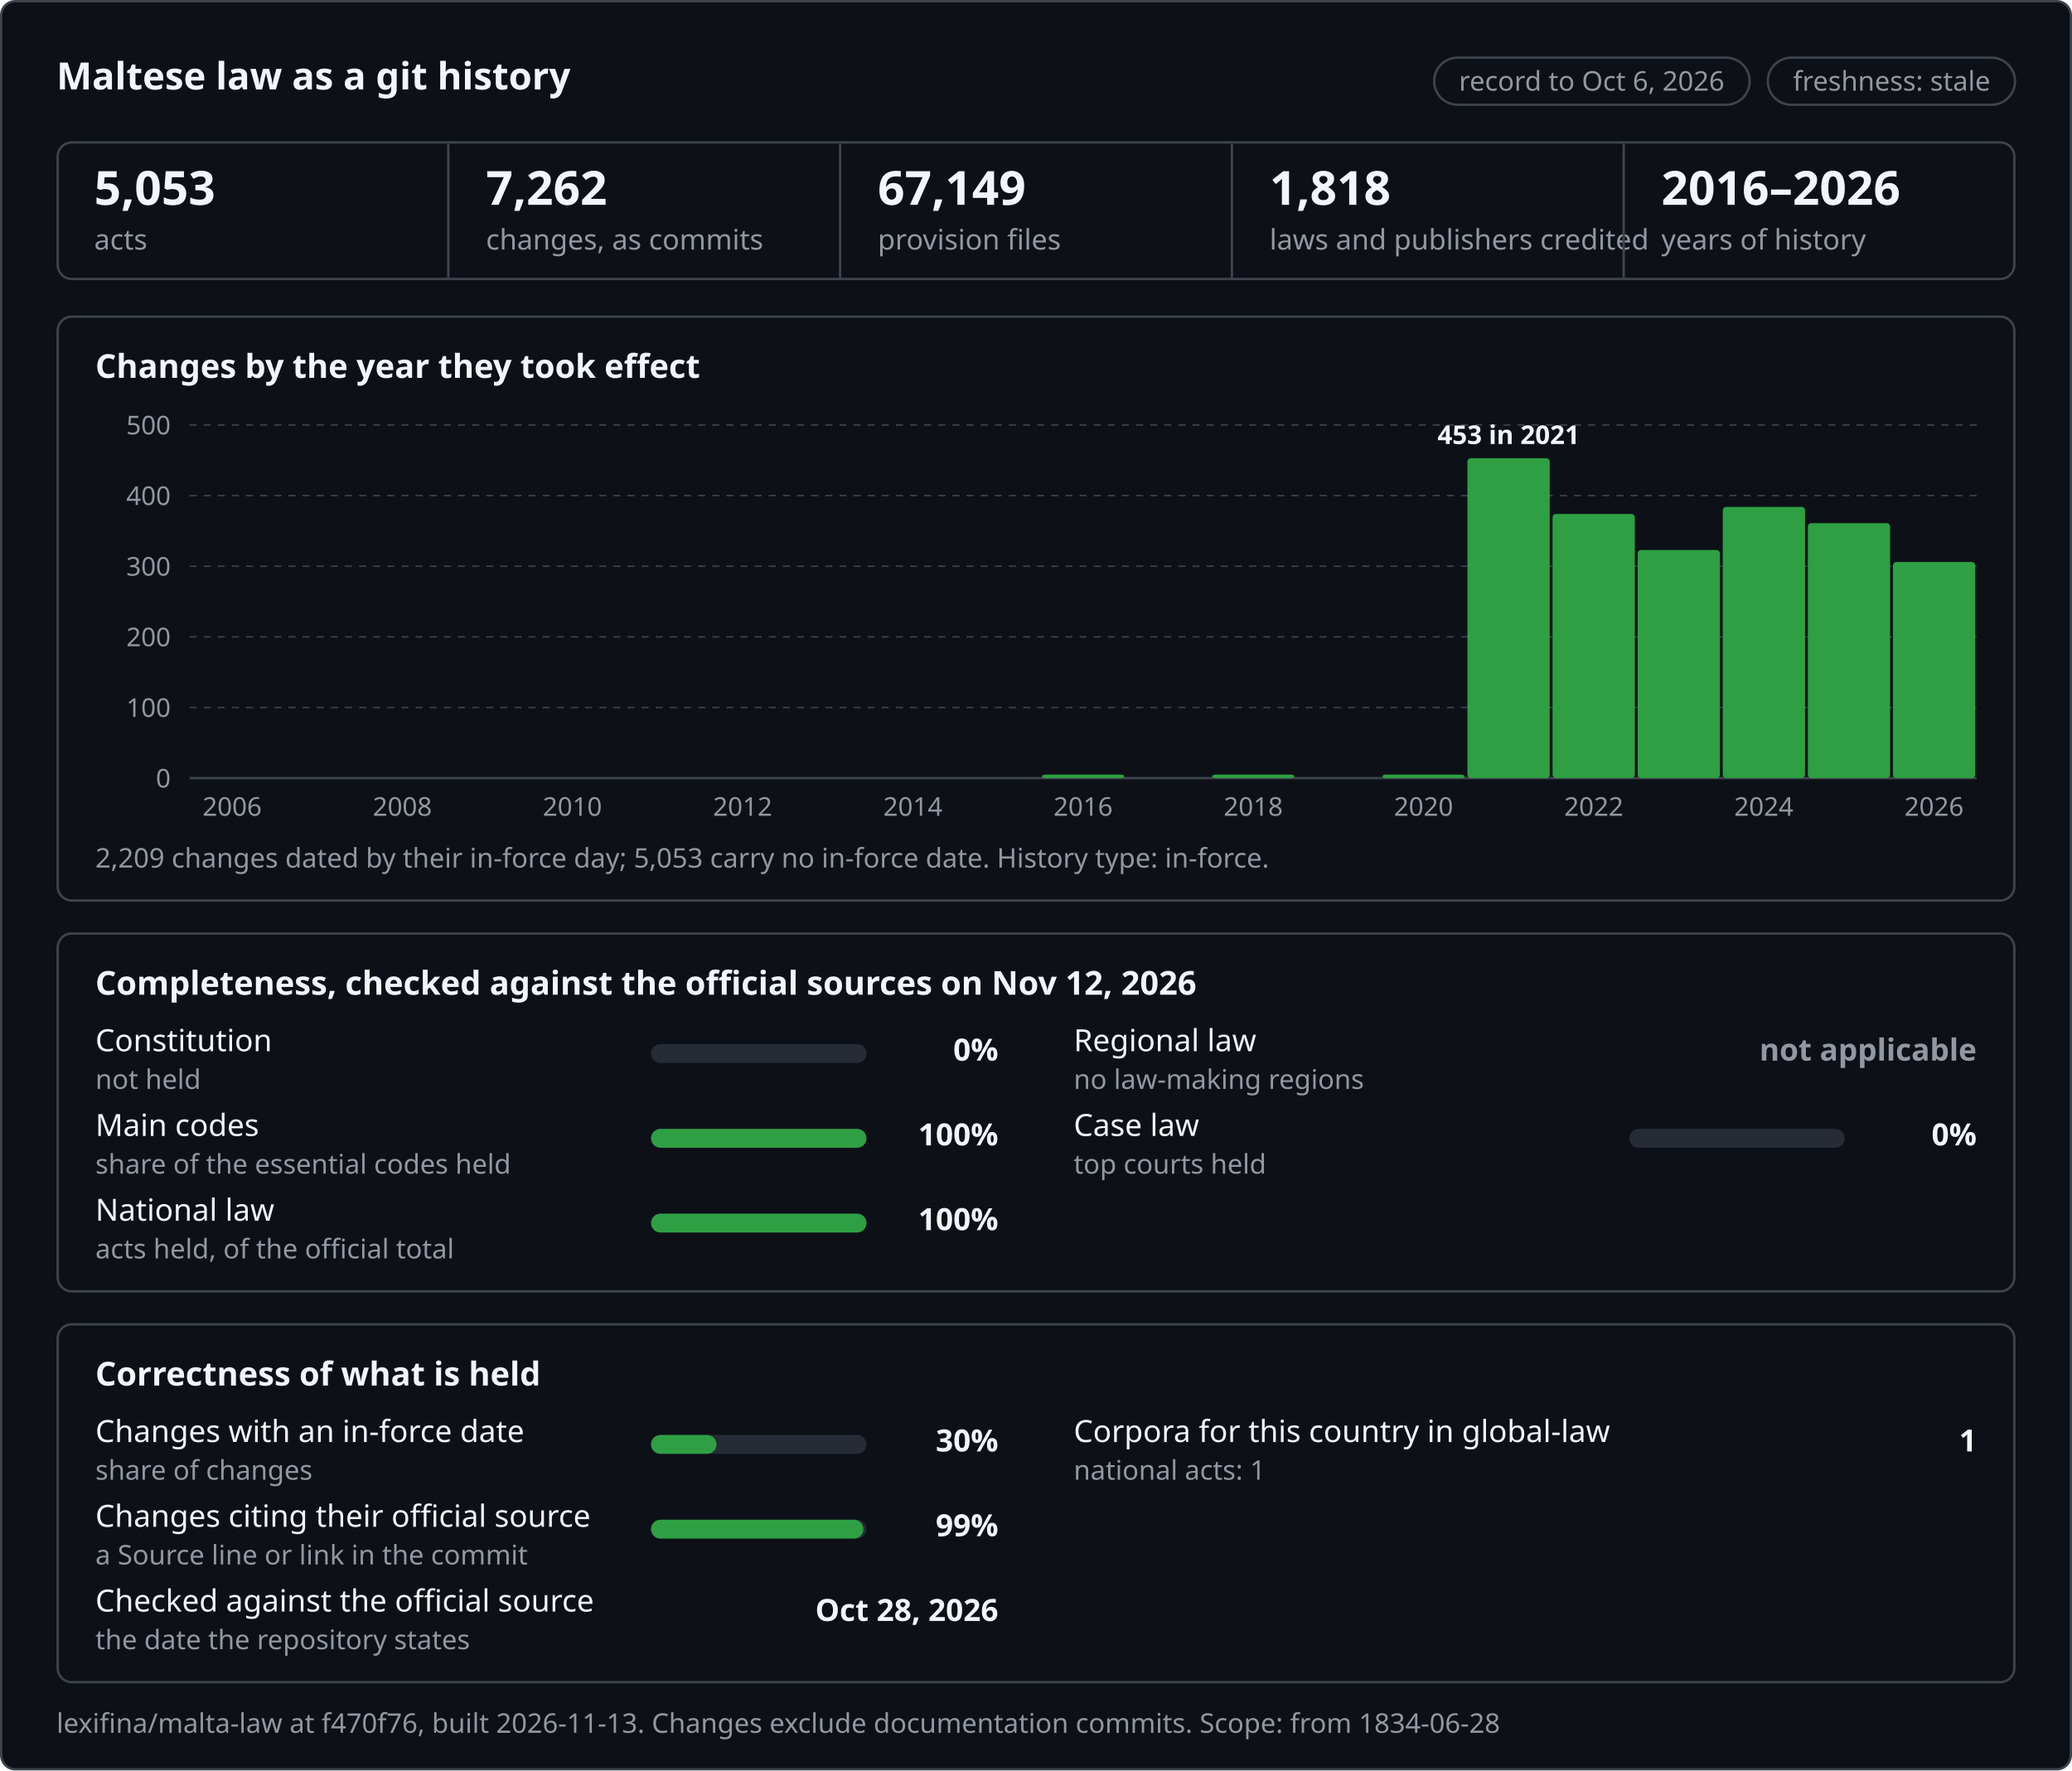
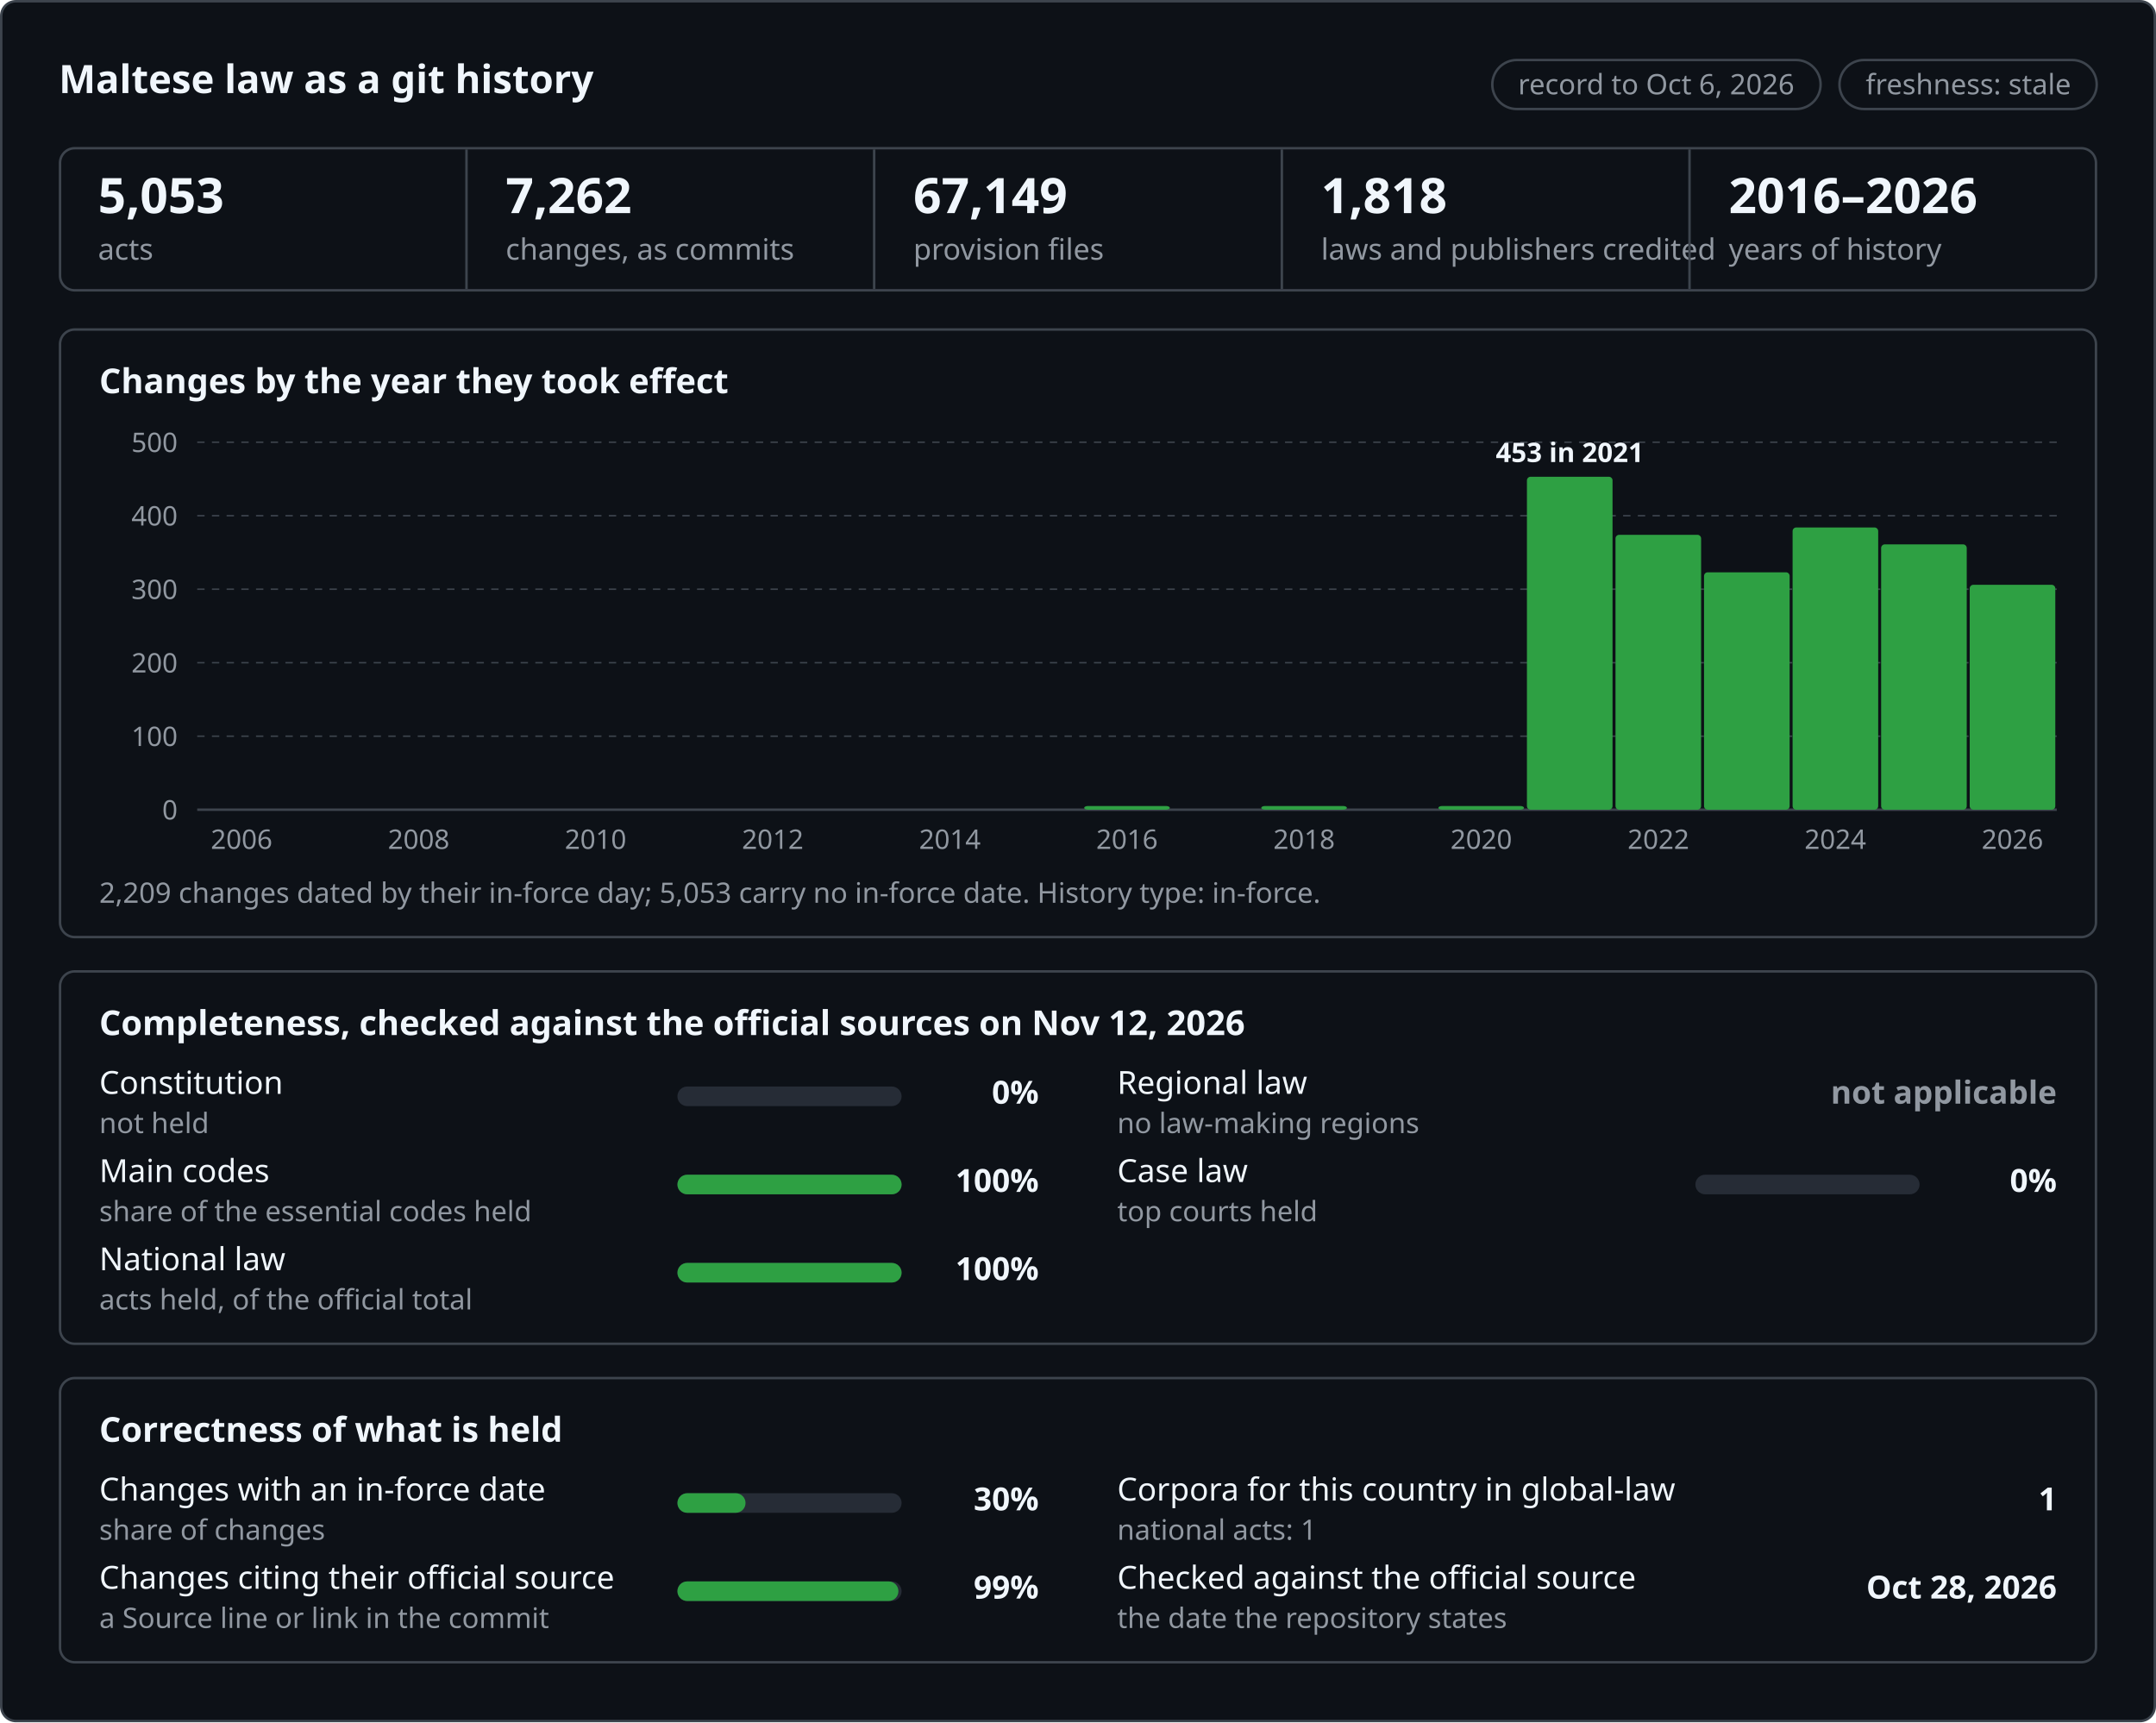
- <svg xmlns="http://www.w3.org/2000/svg" width="880" height="752" viewBox="0 0 880 752" font-family="-apple-system,BlinkMacSystemFont,Segoe UI,Noto Sans,Helvetica,Arial,sans-serif">
-   <rect x="0.5" y="0.5" width="879" height="751" rx="6" fill="#0d1117" stroke="#3d444d" />
+ <svg xmlns="http://www.w3.org/2000/svg" width="880" height="703" viewBox="0 0 880 703" font-family="-apple-system,BlinkMacSystemFont,Segoe UI,Noto Sans,Helvetica,Arial,sans-serif">
+   <rect x="0.5" y="0.5" width="879" height="702" rx="6" fill="#0d1117" stroke="#3d444d" />
  <text x="24" y="38" font-size="16" font-weight="600" fill="#f0f6fc">Maltese law as a git history</text>
  <rect x="609.1" y="24.5" width="134" height="20" rx="10" fill="none" stroke="#3d444d" />
  <text x="676.0" y="38.5" font-size="11.5" font-weight="500" text-anchor="middle" fill="#9198a1">record to Oct 6, 2026</text>
  <rect x="750.8" y="24.5" width="105" height="20" rx="10" fill="none" stroke="#3d444d" />
  <text x="803.4" y="38.5" font-size="11.5" font-weight="500" text-anchor="middle" fill="#9198a1">freshness: stale</text>
  <rect x="24.5" y="60.5" width="831" height="58" rx="6" fill="#0d1117" stroke="#3d444d" />
  <text x="40.0" y="87" font-size="20" font-weight="600" fill="#f0f6fc">5,053</text>
  <text x="40.0" y="106" font-size="12" fill="#9198a1">acts</text>
  <line x1="190.4" y1="61" x2="190.4" y2="118" stroke="#3d444d" />
  <text x="206.4" y="87" font-size="20" font-weight="600" fill="#f0f6fc">7,262</text>
  <text x="206.4" y="106" font-size="12" fill="#9198a1">changes, as commits</text>
  <line x1="356.8" y1="61" x2="356.8" y2="118" stroke="#3d444d" />
  <text x="372.8" y="87" font-size="20" font-weight="600" fill="#f0f6fc">67,149</text>
  <text x="372.8" y="106" font-size="12" fill="#9198a1">provision files</text>
  <line x1="523.2" y1="61" x2="523.2" y2="118" stroke="#3d444d" />
  <text x="539.2" y="87" font-size="20" font-weight="600" fill="#f0f6fc">1,818</text>
  <text x="539.2" y="106" font-size="12" fill="#9198a1" textLength="142" lengthAdjust="spacingAndGlyphs">laws and publishers credited</text>
  <line x1="689.6" y1="61" x2="689.6" y2="118" stroke="#3d444d" />
  <text x="705.6" y="87" font-size="20" font-weight="600" fill="#f0f6fc">2016–2026</text>
  <text x="705.6" y="106" font-size="12" fill="#9198a1">years of history</text>
  <rect x="24.5" y="134.5" width="831" height="248" rx="6" fill="#0d1117" stroke="#3d444d" />
  <text x="40.5" y="160.5" font-size="14" font-weight="600" fill="#f0f6fc">Changes by the year they took effect</text>
  <line x1="80.5" y1="330.5" x2="839.5" y2="330.5" stroke="#3d444d" stroke-width="1" />
  <text x="72.5" y="334.5" font-size="11" text-anchor="end" fill="#9198a1">0</text>
  <line x1="80.5" y1="300.5" x2="839.5" y2="300.5" stroke="#3d444d" stroke-width="0.6" stroke-dasharray="3 3" />
  <text x="72.5" y="304.5" font-size="11" text-anchor="end" fill="#9198a1">100</text>
  <line x1="80.5" y1="270.5" x2="839.5" y2="270.5" stroke="#3d444d" stroke-width="0.6" stroke-dasharray="3 3" />
  <text x="72.5" y="274.5" font-size="11" text-anchor="end" fill="#9198a1">200</text>
  <line x1="80.5" y1="240.5" x2="839.5" y2="240.5" stroke="#3d444d" stroke-width="0.6" stroke-dasharray="3 3" />
  <text x="72.5" y="244.5" font-size="11" text-anchor="end" fill="#9198a1">300</text>
  <line x1="80.5" y1="210.5" x2="839.5" y2="210.5" stroke="#3d444d" stroke-width="0.6" stroke-dasharray="3 3" />
  <text x="72.5" y="214.5" font-size="11" text-anchor="end" fill="#9198a1">400</text>
  <line x1="80.5" y1="180.5" x2="839.5" y2="180.5" stroke="#3d444d" stroke-width="0.6" stroke-dasharray="3 3" />
  <text x="72.5" y="184.5" font-size="11" text-anchor="end" fill="#9198a1">500</text>
  <text x="98.6" y="346.5" font-size="11" text-anchor="middle" fill="#9198a1">2006</text>
  <text x="170.9" y="346.5" font-size="11" text-anchor="middle" fill="#9198a1">2008</text>
  <text x="243.1" y="346.5" font-size="11" text-anchor="middle" fill="#9198a1">2010</text>
  <text x="315.4" y="346.5" font-size="11" text-anchor="middle" fill="#9198a1">2012</text>
  <text x="387.7" y="346.5" font-size="11" text-anchor="middle" fill="#9198a1">2014</text>
  <rect x="442.53" y="329.0" width="34.94" height="1.5" rx="1.5" fill="#2ea043" />
  <text x="460.0" y="346.5" font-size="11" text-anchor="middle" fill="#9198a1">2016</text>
  <rect x="514.81" y="329.0" width="34.94" height="1.5" rx="1.5" fill="#2ea043" />
  <text x="532.3" y="346.5" font-size="11" text-anchor="middle" fill="#9198a1">2018</text>
  <rect x="587.10" y="329.0" width="34.94" height="1.5" rx="1.5" fill="#2ea043" />
  <text x="604.6" y="346.5" font-size="11" text-anchor="middle" fill="#9198a1">2020</text>
  <rect x="623.24" y="194.6" width="34.94" height="135.9" rx="1.5" fill="#2ea043" />
  <text x="640.7" y="188.6" font-size="11" font-weight="600" text-anchor="middle" fill="#f0f6fc">453 in 2021</text>
  <rect x="659.39" y="218.3" width="34.94" height="112.2" rx="1.5" fill="#2ea043" />
  <text x="676.9" y="346.5" font-size="11" text-anchor="middle" fill="#9198a1">2022</text>
  <rect x="695.53" y="233.6" width="34.94" height="96.9" rx="1.5" fill="#2ea043" />
  <rect x="731.67" y="215.3" width="34.94" height="115.2" rx="1.5" fill="#2ea043" />
  <text x="749.1" y="346.5" font-size="11" text-anchor="middle" fill="#9198a1">2024</text>
  <rect x="767.81" y="222.2" width="34.94" height="108.3" rx="1.5" fill="#2ea043" />
  <rect x="803.96" y="238.7" width="34.94" height="91.8" rx="1.5" fill="#2ea043" />
  <text x="821.4" y="346.5" font-size="11" text-anchor="middle" fill="#9198a1">2026</text>
  <text x="40.5" y="368.5" font-size="11.5" fill="#9198a1">2,209 changes dated by their in-force day; 5,053 carry no in-force date. History type: in-force.</text>
  <rect x="24.5" y="396.5" width="831" height="152" rx="6" fill="#0d1117" stroke="#3d444d" />
  <text x="40.5" y="422.5" font-size="14" font-weight="600" fill="#f0f6fc">Completeness, checked against the official sources on Nov 12, 2026</text>
  <text x="40.5" y="446.5" font-size="13" fill="#f0f6fc">Constitution</text>
  <text x="40.5" y="462.5" font-size="11.5" fill="#9198a1">not held</text>
  <g>
    <rect x="276.5" y="443.5" width="91.5" height="8" rx="4" fill="#262c36" />
  </g>
  <text x="424.0" y="450.5" font-size="13" font-weight="600" text-anchor="end" fill="#f0f6fc">0%</text>
  <text x="40.5" y="482.5" font-size="13" fill="#f0f6fc">Main codes</text>
  <text x="40.5" y="498.5" font-size="11.5" fill="#9198a1">share of the essential codes held</text>
  <g>
    <rect x="276.5" y="479.5" width="91.5" height="8" rx="4" fill="#262c36" />
    <rect x="276.5" y="479.5" width="91.5" height="8" rx="4" fill="#2ea043" />
  </g>
  <text x="424.0" y="486.5" font-size="13" font-weight="600" text-anchor="end" fill="#f0f6fc">100%</text>
  <text x="40.5" y="518.5" font-size="13" fill="#f0f6fc">National law</text>
  <text x="40.5" y="534.5" font-size="11.5" fill="#9198a1">acts held, of the official total</text>
  <g>
    <rect x="276.5" y="515.5" width="91.5" height="8" rx="4" fill="#262c36" />
    <rect x="276.5" y="515.5" width="91.5" height="8" rx="4" fill="#2ea043" />
  </g>
  <text x="424.0" y="522.5" font-size="13" font-weight="600" text-anchor="end" fill="#f0f6fc">100%</text>
  <text x="456.0" y="446.5" font-size="13" fill="#f0f6fc">Regional law</text>
  <text x="456.0" y="462.5" font-size="11.5" fill="#9198a1">no law-making regions</text>
  <text x="839.5" y="450.5" font-size="13" font-weight="600" text-anchor="end" fill="#9198a1">not applicable</text>
  <text x="456.0" y="482.5" font-size="13" fill="#f0f6fc">Case law</text>
  <text x="456.0" y="498.5" font-size="11.5" fill="#9198a1">top courts held</text>
  <g>
    <rect x="692.0" y="479.5" width="91.5" height="8" rx="4" fill="#262c36" />
  </g>
  <text x="839.5" y="486.5" font-size="13" font-weight="600" text-anchor="end" fill="#f0f6fc">0%</text>
-   <rect x="24.5" y="562.5" width="831" height="152" rx="6" fill="#0d1117" stroke="#3d444d" />
+   <rect x="24.5" y="562.5" width="831" height="116" rx="6" fill="#0d1117" stroke="#3d444d" />
  <text x="40.5" y="588.5" font-size="14" font-weight="600" fill="#f0f6fc">Correctness of what is held</text>
  <text x="40.5" y="612.5" font-size="13" fill="#f0f6fc">Changes with an in-force date</text>
  <text x="40.5" y="628.5" font-size="11.5" fill="#9198a1">share of changes</text>
  <g>
    <rect x="276.5" y="609.5" width="91.5" height="8" rx="4" fill="#262c36" />
    <rect x="276.5" y="609.5" width="27.8" height="8" rx="4" fill="#2ea043" />
  </g>
  <text x="424.0" y="616.5" font-size="13" font-weight="600" text-anchor="end" fill="#f0f6fc">30%</text>
  <text x="40.5" y="648.5" font-size="13" fill="#f0f6fc">Changes citing their official source</text>
  <text x="40.5" y="664.5" font-size="11.5" fill="#9198a1">a Source line or link in the commit</text>
  <g>
    <rect x="276.5" y="645.5" width="91.5" height="8" rx="4" fill="#262c36" />
    <rect x="276.5" y="645.5" width="90.2" height="8" rx="4" fill="#2ea043" />
  </g>
  <text x="424.0" y="652.5" font-size="13" font-weight="600" text-anchor="end" fill="#f0f6fc">99%</text>
-   <text x="40.5" y="684.5" font-size="13" fill="#f0f6fc">Checked against the official source</text>
-   <text x="40.5" y="700.5" font-size="11.5" fill="#9198a1">the date the repository states</text>
-   <text x="424.0" y="688.5" font-size="13" font-weight="600" text-anchor="end" fill="#f0f6fc">Oct 28, 2026</text>
  <text x="456.0" y="612.5" font-size="13" fill="#f0f6fc">Corpora for this country in global-law</text>
  <text x="456.0" y="628.5" font-size="11.5" fill="#9198a1">national acts: 1</text>
  <text x="839.5" y="616.5" font-size="13" font-weight="600" text-anchor="end" fill="#f0f6fc">1</text>
-   <text x="24" y="736" font-size="11.5" fill="#9198a1">lexifina/malta-law at f470f76, built 2026-11-13. Changes exclude documentation commits. Scope: from 1834-06-28</text>
+   <text x="456.0" y="648.5" font-size="13" fill="#f0f6fc">Checked against the official source</text>
+   <text x="456.0" y="664.5" font-size="11.5" fill="#9198a1">the date the repository states</text>
+   <text x="839.5" y="652.5" font-size="13" font-weight="600" text-anchor="end" fill="#f0f6fc">Oct 28, 2026</text>
</svg>
